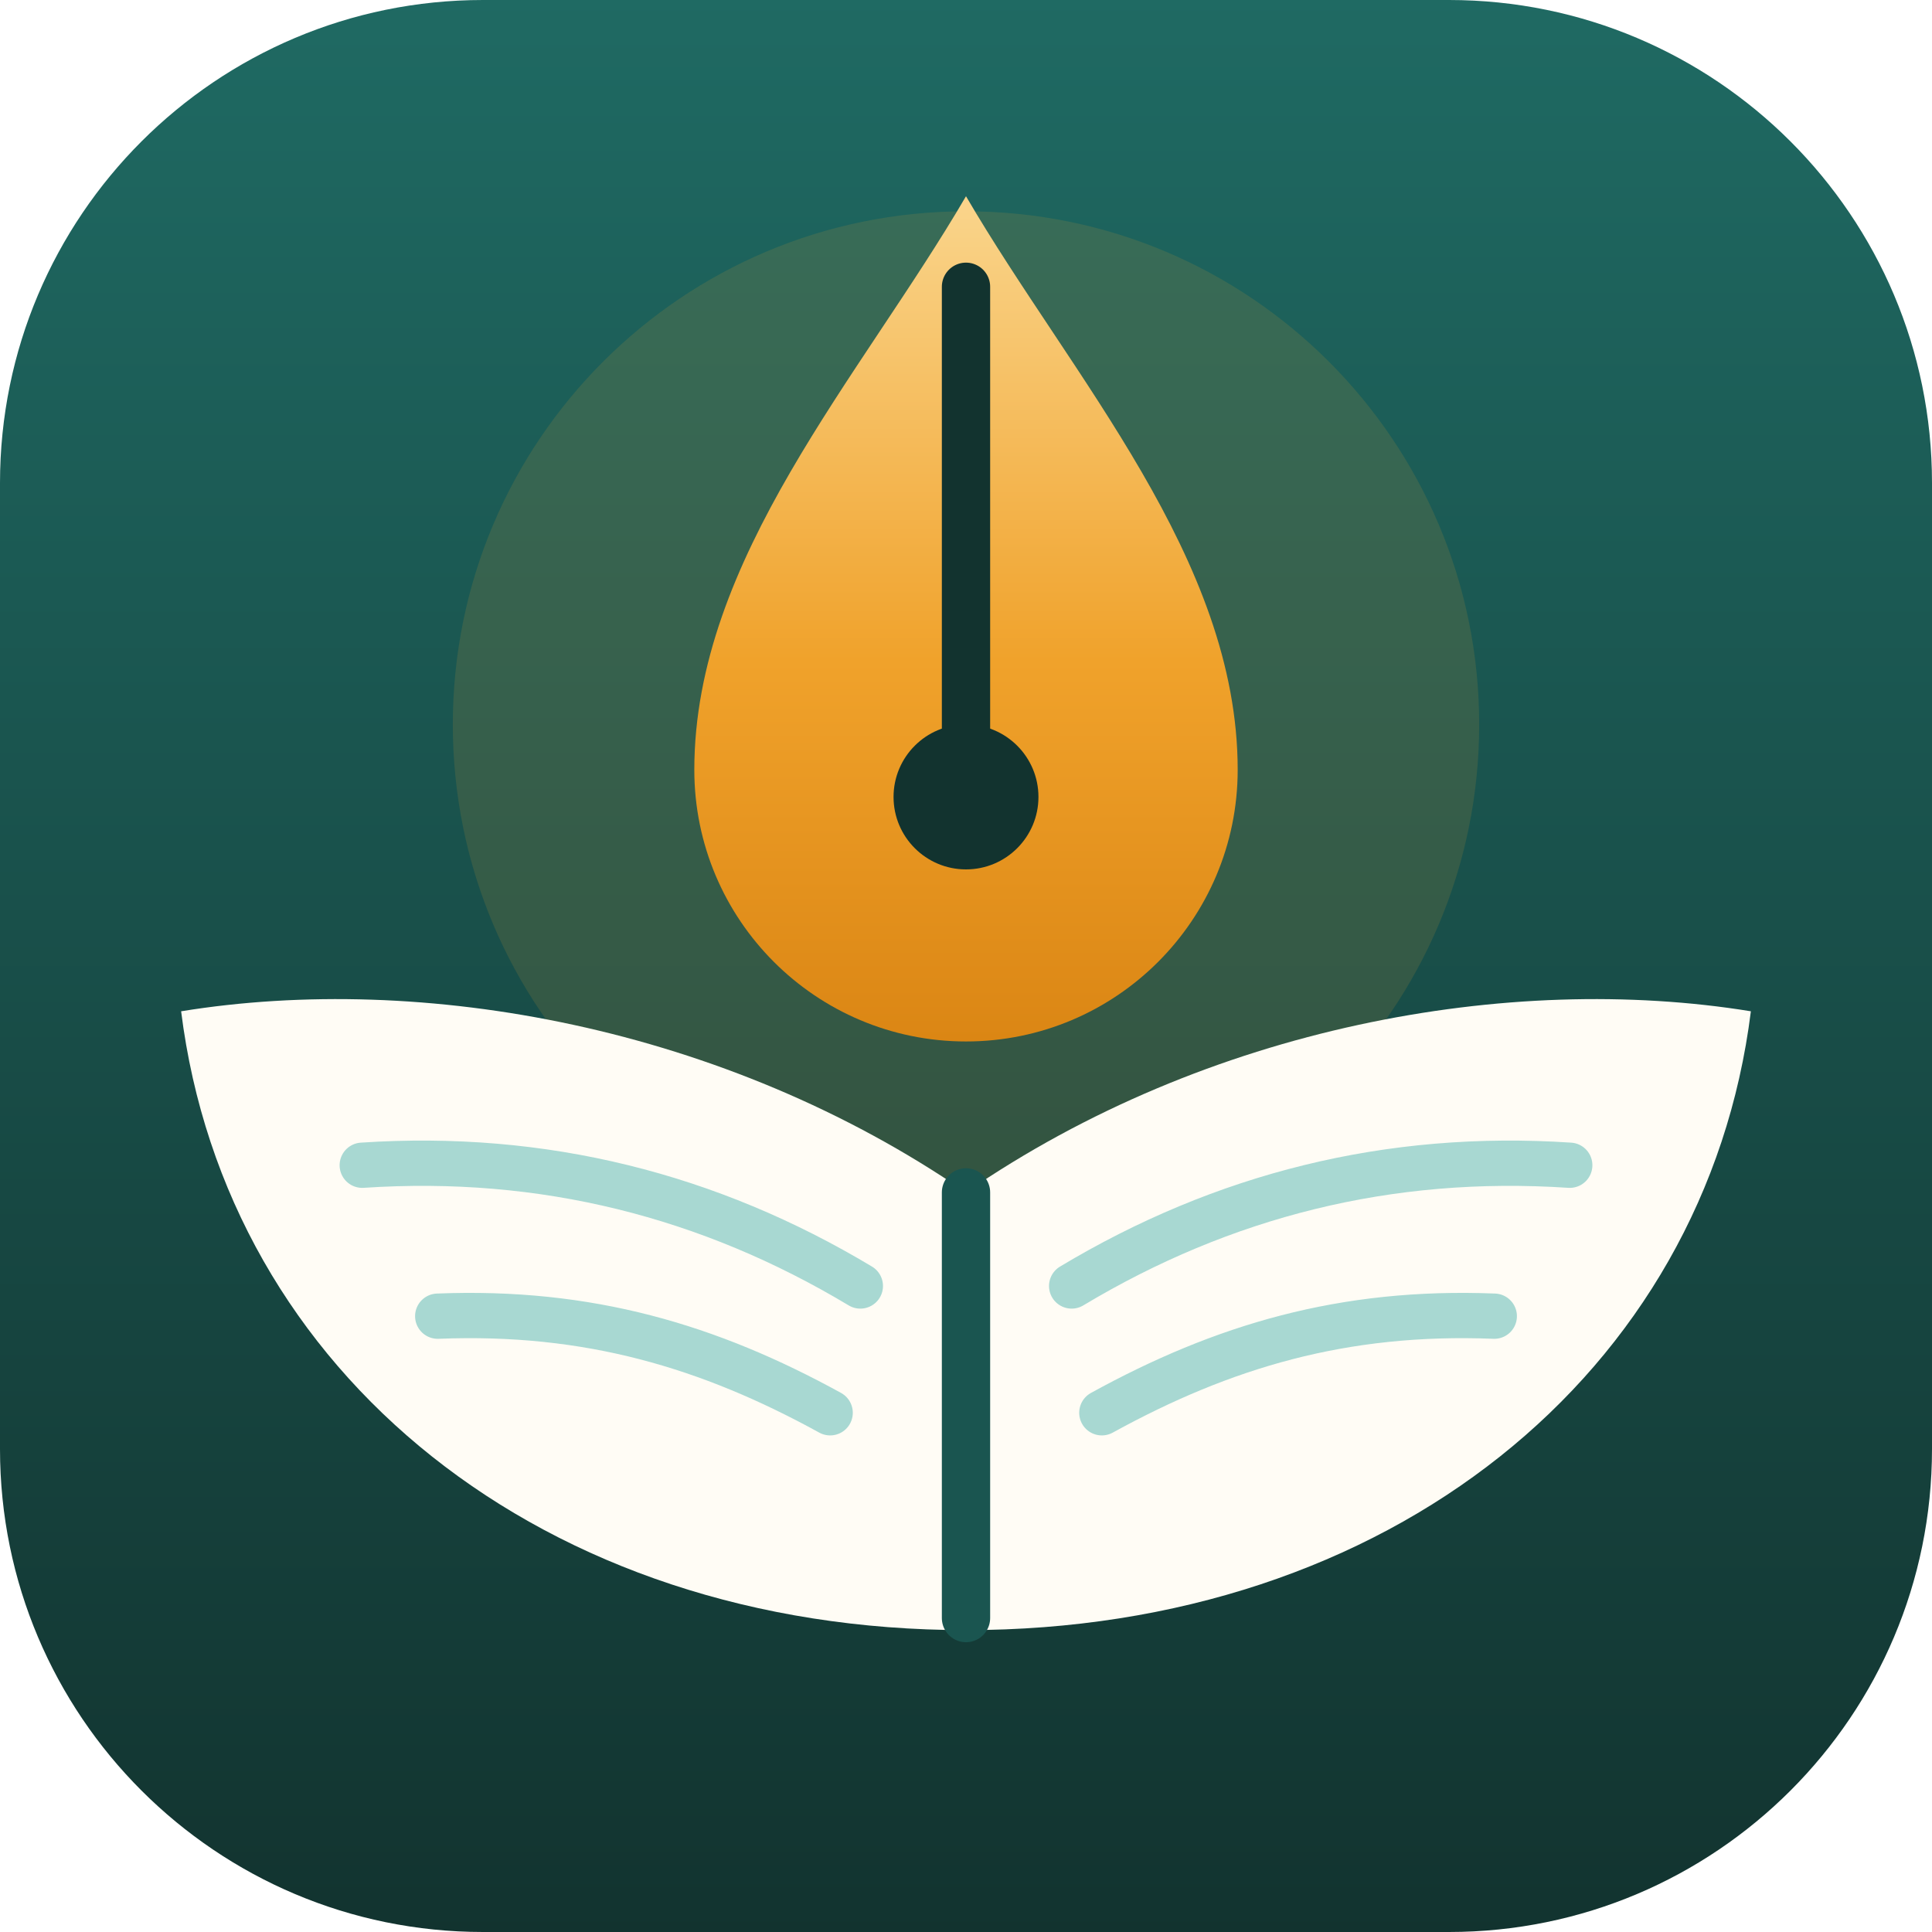
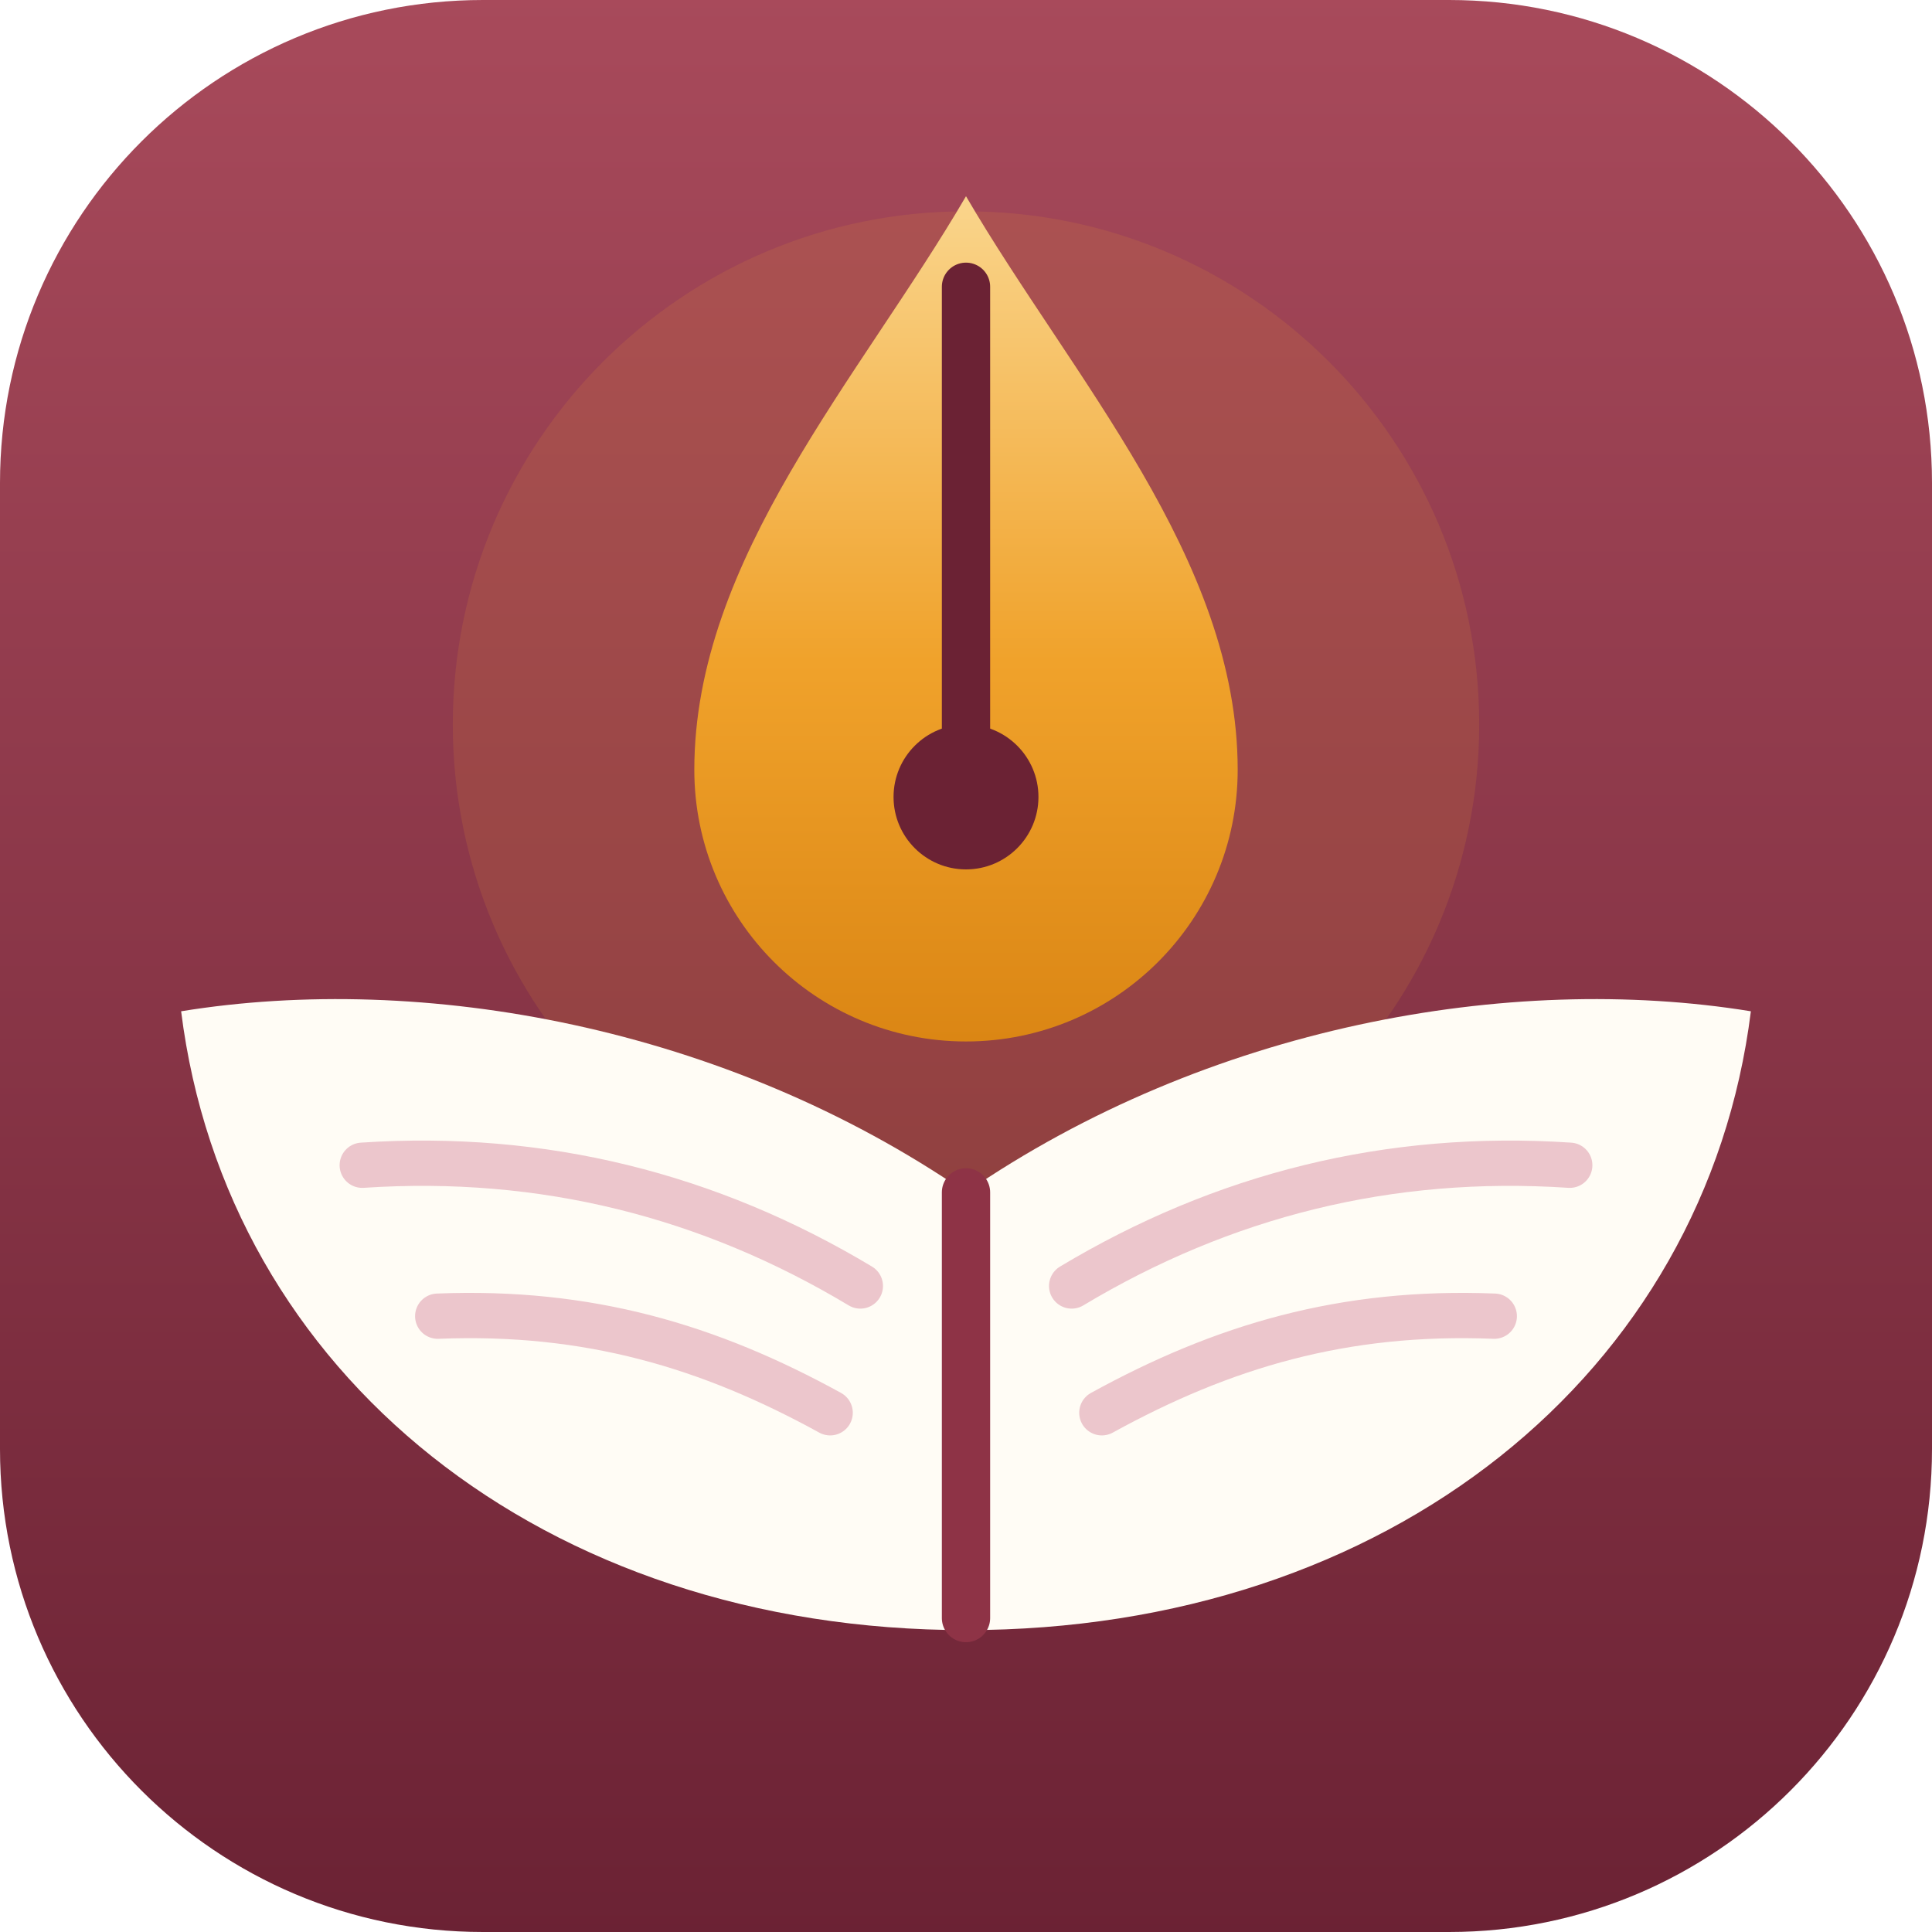
<svg xmlns="http://www.w3.org/2000/svg" viewBox="0 0 64 64">
  <defs>
    <linearGradient id="bg" x1="0" y1="0" x2="0" y2="1">
-       <stop offset="0" stop-color="#1F6A63" />
-       <stop offset="1" stop-color="#12332F" />
+       <stop offset="0" stop-color="#A84A5B" />
+       <stop offset="1" stop-color="#6B2234" />
    </linearGradient>
    <linearGradient id="fl" x1="0" y1="0" x2="0" y2="1">
      <stop offset="0" stop-color="#FAD58C" />
      <stop offset="0.55" stop-color="#F0A22B" />
      <stop offset="1" stop-color="#DB8614" />
    </linearGradient>
  </defs>
  <rect width="64" height="64" rx="16" fill="url(#bg)" />
  <circle cx="32" cy="24" r="17" fill="#F0A22B" opacity="0.13" />
  <path d="M6 33.5C14 32.2 24 34 32 39.5C40 34 50 32.2 58 33.5C56.5 45.5 46 54 32 54C18 54 7.5 45.5 6 33.5Z" fill="#FFFCF5" />
-   <path d="M32 39.5V53.6" stroke="#1A5550" stroke-width="1.6" stroke-linecap="round" />
-   <path d="M12 38.6C18 38.2 23.5 39.6 28.5 42.6M14.5 43.6C19.5 43.4 23.5 44.6 27.5 46.8M52 38.6C46 38.2 40.5 39.6 35.5 42.6M49.5 43.6C44.5 43.4 40.5 44.6 36.5 46.8" stroke="#A8D8D2" stroke-width="1.5" fill="none" stroke-linecap="round" />
+   <path d="M32 39.5V53.6" stroke="#8E3346" stroke-width="1.6" stroke-linecap="round" />
+   <path d="M12 38.6C18 38.2 23.5 39.6 28.5 42.6M14.5 43.6C19.5 43.4 23.5 44.6 27.5 46.8M52 38.6C46 38.2 40.5 39.6 35.5 42.6M49.5 43.6C44.5 43.4 40.5 44.6 36.5 46.8" stroke="#ECC6CC" stroke-width="1.5" fill="none" stroke-linecap="round" />
  <path d="M32 6.5C35.5 12.5 41 18.5 41 25.5A9 9 0 0 1 23 25.5C23 18.5 28.5 12.5 32 6.5Z" fill="url(#fl)" />
-   <path d="M32 9.5V24.5" stroke="#12332F" stroke-width="1.6" stroke-linecap="round" />
-   <circle cx="32" cy="26.4" r="2.4" fill="#12332F" />
+   <path d="M32 9.5V24.5" stroke="#6B2234" stroke-width="1.6" stroke-linecap="round" />
+   <circle cx="32" cy="26.4" r="2.4" fill="#6B2234" />
</svg>
